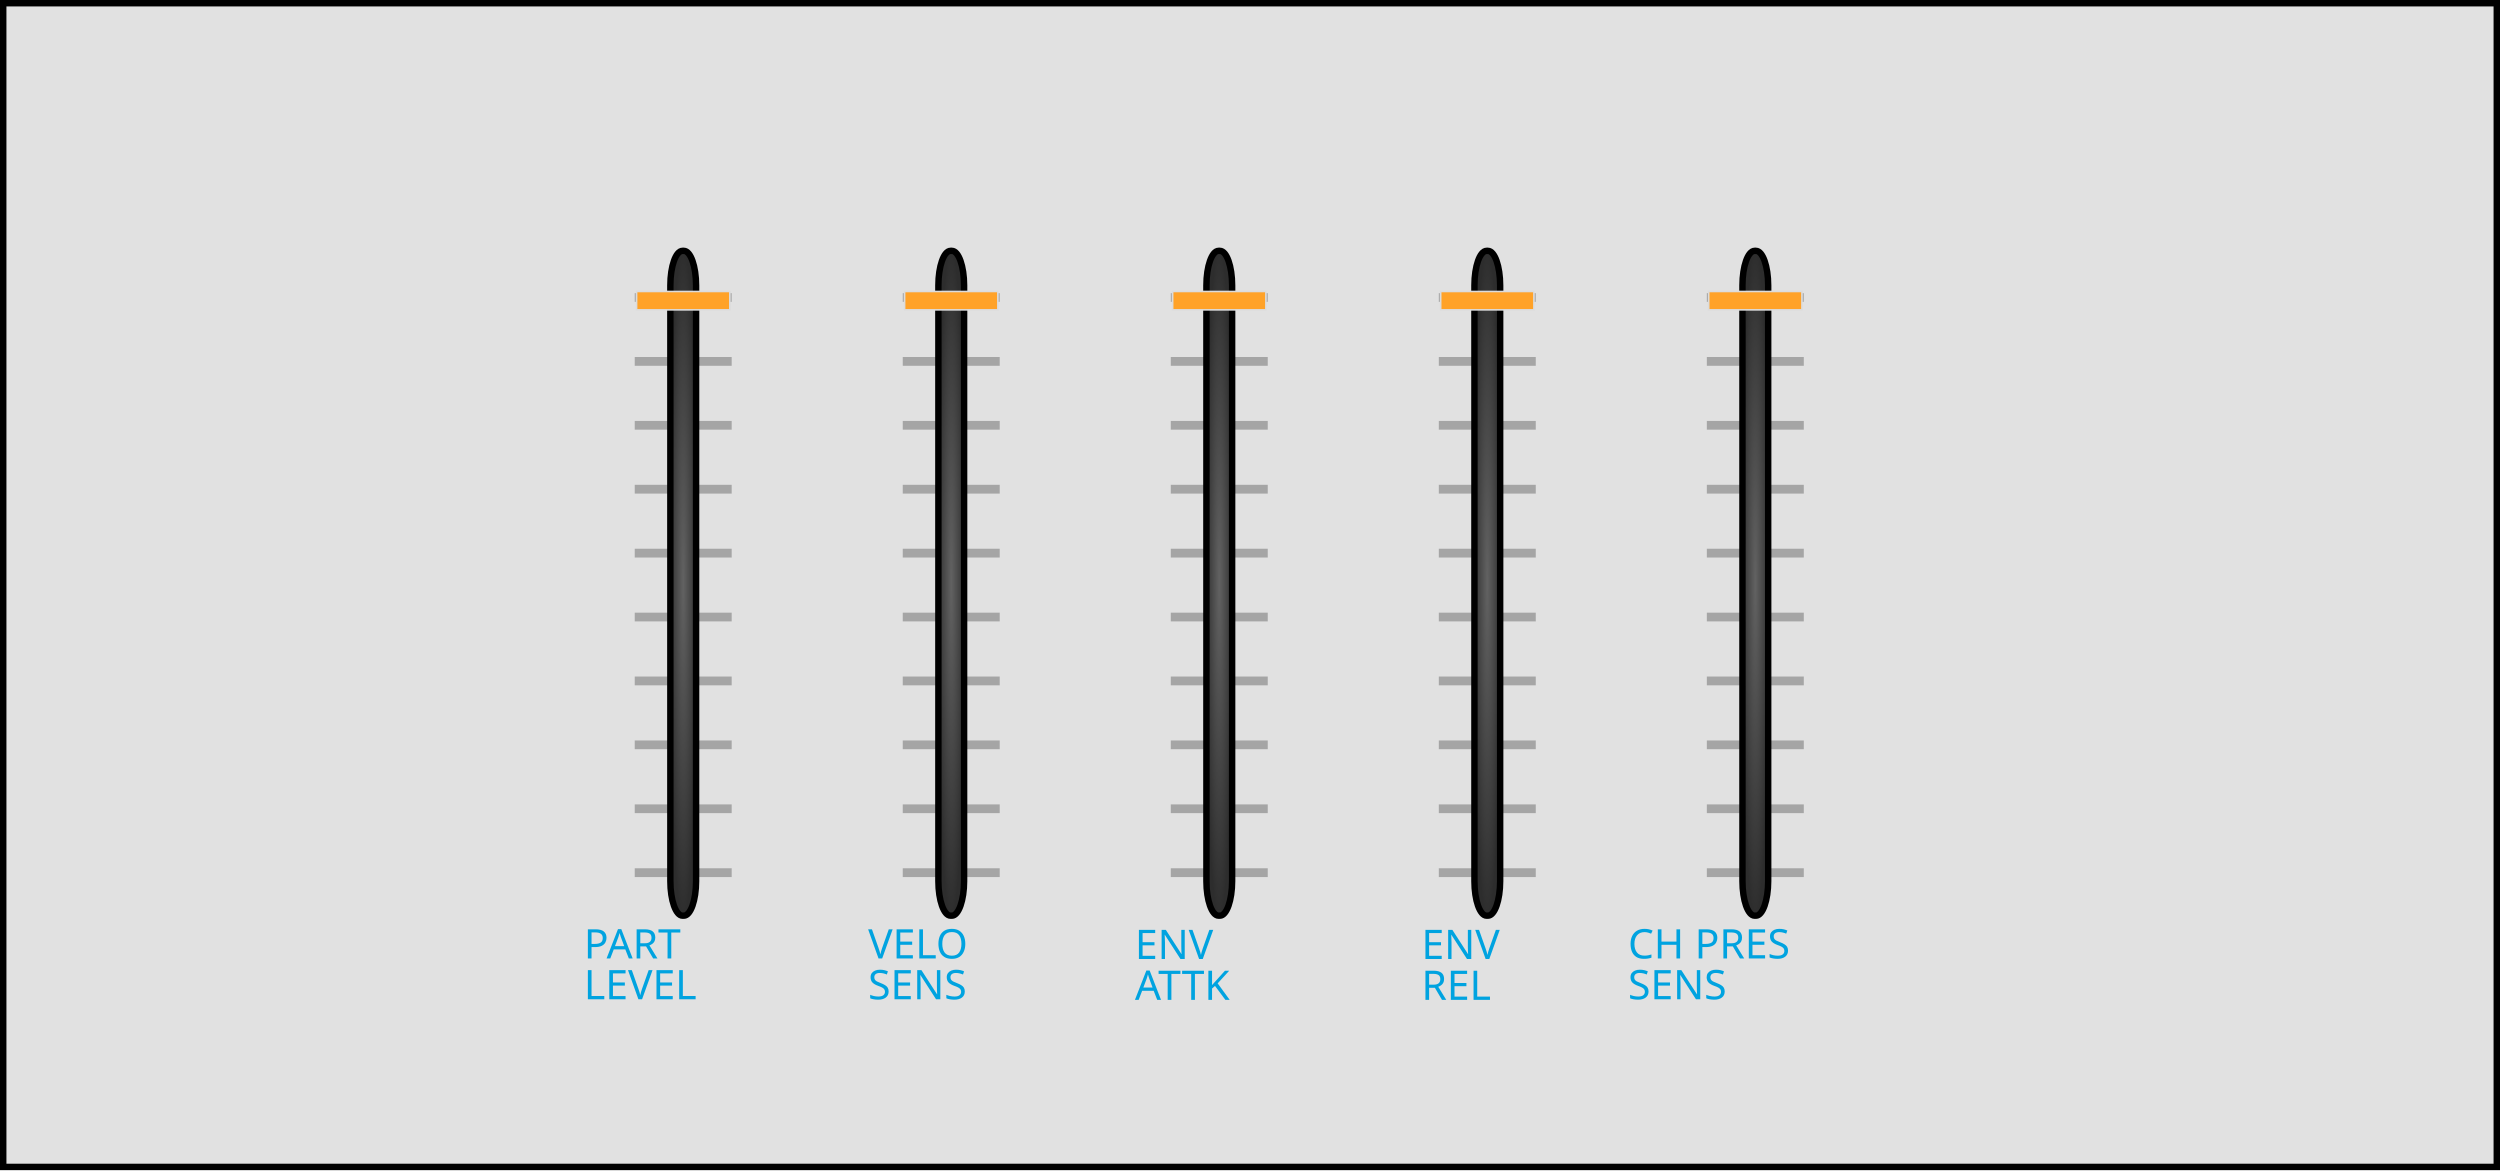
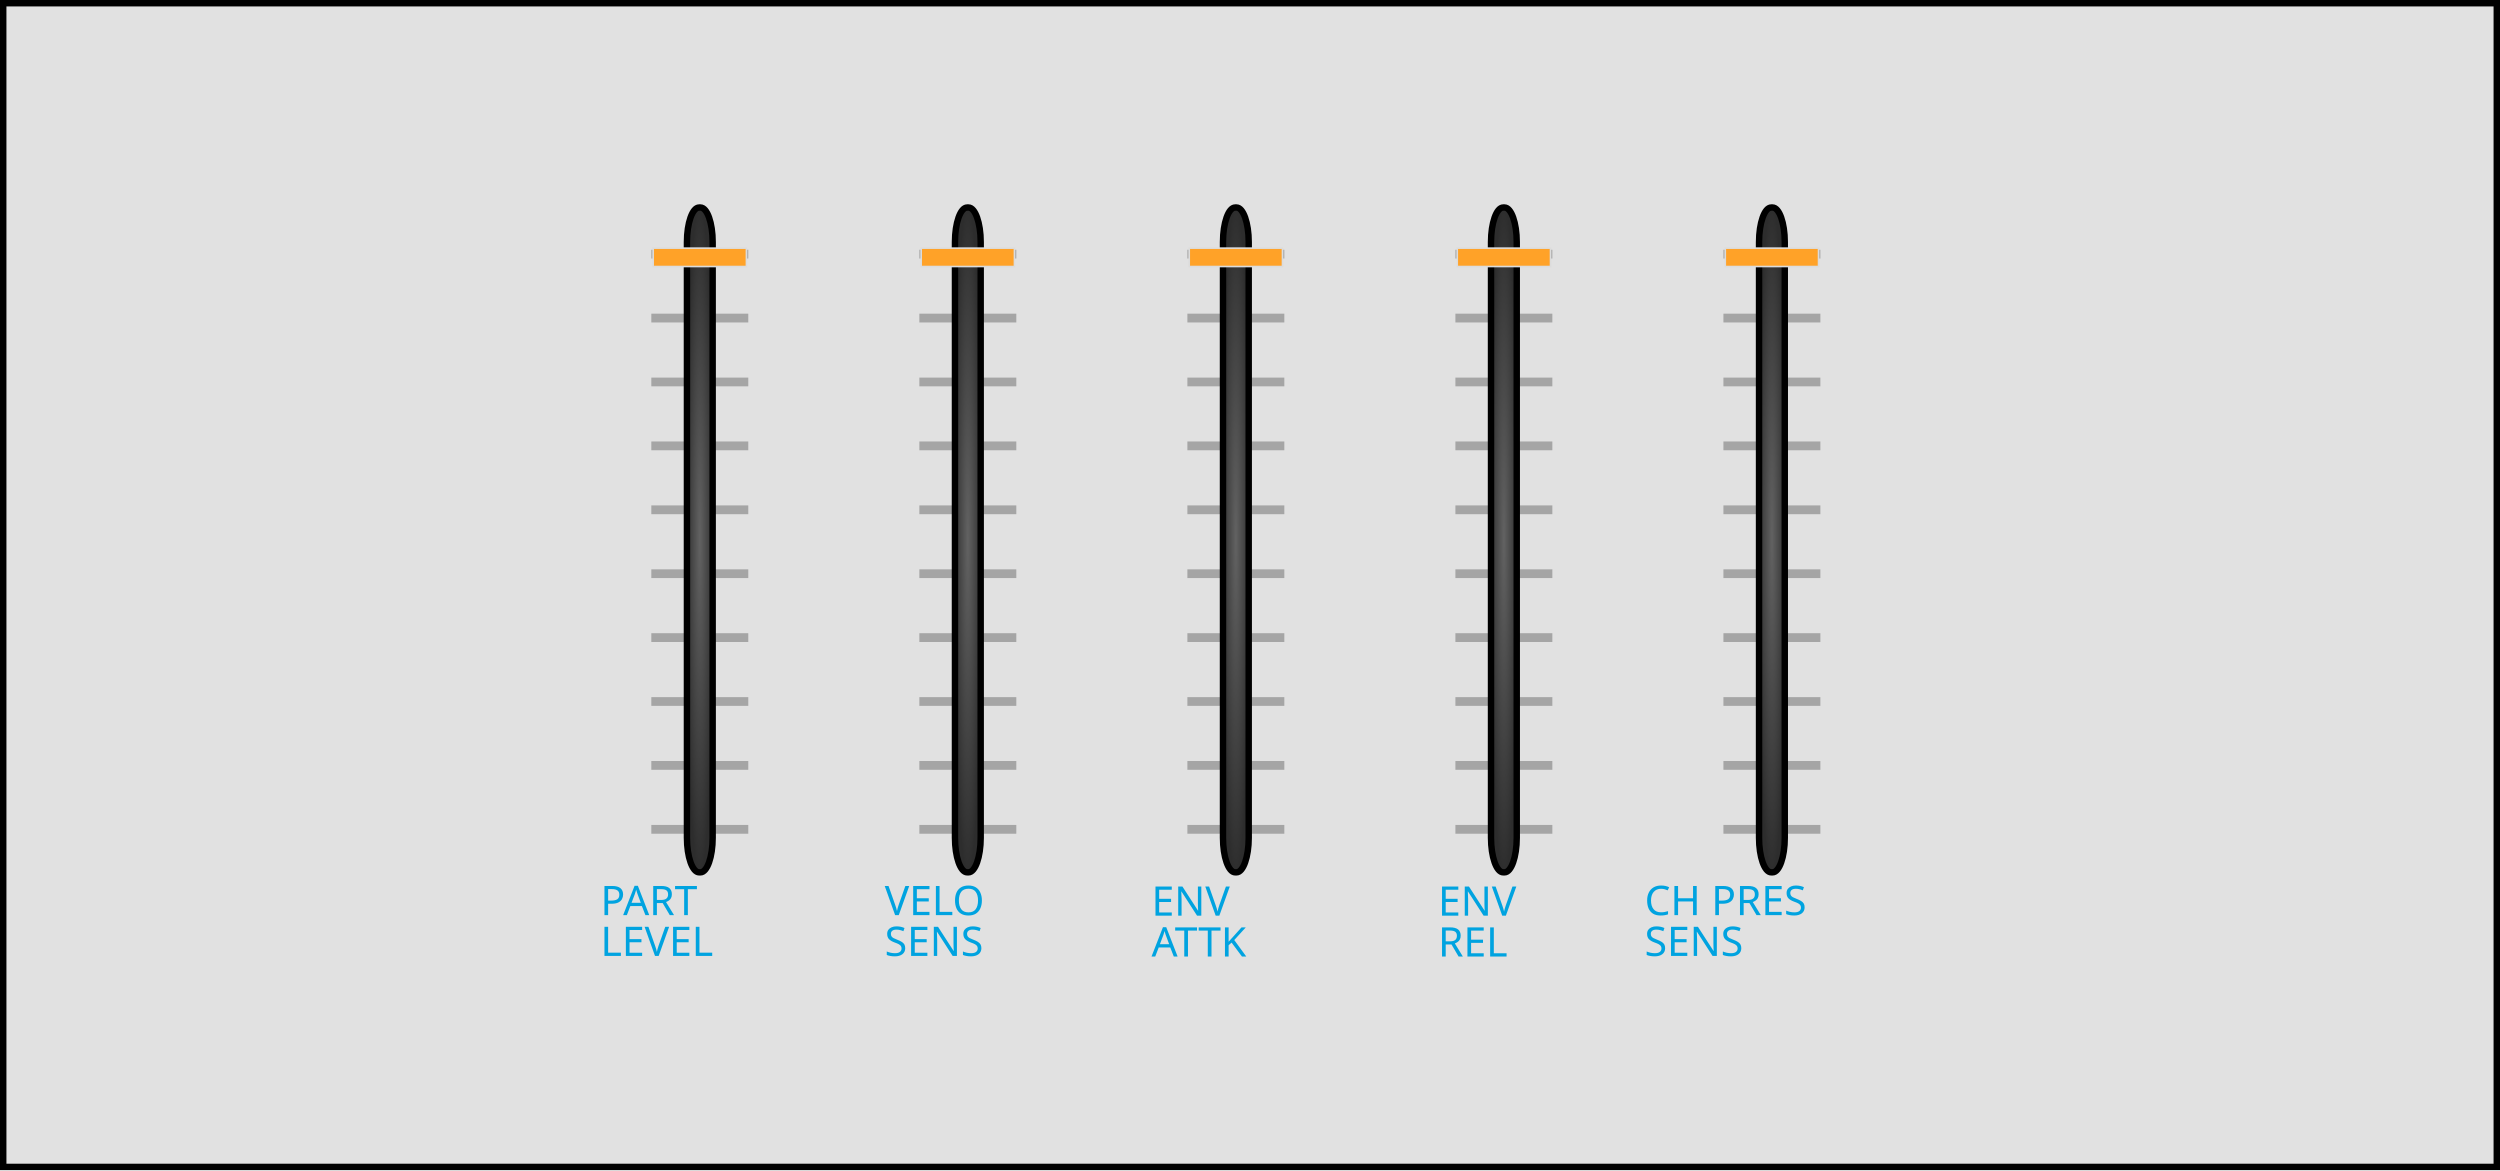
<svg xmlns="http://www.w3.org/2000/svg" xmlns:xlink="http://www.w3.org/1999/xlink" width="777.485mm" height="363.91mm" viewBox="0 0 777.485 363.91" version="1.1" id="svg1">
  <defs id="defs1">
    <clipPath clipPathUnits="userSpaceOnUse" id="clipath_lpe_path-effect54">
      <rect style="display:none;fill:none;stroke:#000000;stroke-width:4;stroke-linecap:round;stroke-dasharray:none" id="rect54" width="16" height="221" x="-300.473" y="111.885" ry="11.47" rx="7.579" />
      <path id="lpe_path-effect54" style="fill:none;stroke:#000000;stroke-width:4;stroke-linecap:round;stroke-dasharray:none" class="powerclip" d="m -325.515,127.147 h 66.084 v 191.603 h -66.084 z m 32.621,-15.262 c -4.199,0 -7.579,5.116 -7.579,11.47 v 198.059 c 0,6.355 3.38,11.47 7.579,11.47 h 0.842 c 4.199,0 7.579,-5.116 7.579,-11.47 V 123.356 c 0,-6.355 -3.38,-11.47 -7.579,-11.47 z" />
    </clipPath>
    <radialGradient xlink:href="#linearGradient31" id="radialGradient54" gradientUnits="userSpaceOnUse" gradientTransform="matrix(0.5,0,0,11.59062,11.81016,-2470.541)" cx="-292.473" cy="222.385" fx="-292.473" fy="222.385" r="9" />
    <linearGradient id="linearGradient31">
      <stop style="stop-color:#626262;stop-opacity:1;" offset="0" id="stop31" />
      <stop style="stop-color:#2d2d2d;stop-opacity:1;" offset="1" id="stop32" />
    </linearGradient>
    <clipPath clipPathUnits="userSpaceOnUse" id="clipath_lpe_path-effect66">
      <rect style="display:none;fill:none;stroke:#000000;stroke-width:4;stroke-linecap:round;stroke-dasharray:none" id="rect66" width="16" height="221" x="-300.473" y="111.885" ry="11.47" rx="7.579" />
      <path id="lpe_path-effect66" style="fill:none;stroke:#000000;stroke-width:4;stroke-linecap:round;stroke-dasharray:none" class="powerclip" d="m -325.515,127.147 h 66.084 v 191.603 h -66.084 z m 32.621,-15.262 c -4.199,0 -7.579,5.116 -7.579,11.47 v 198.059 c 0,6.355 3.38,11.47 7.579,11.47 h 0.842 c 4.199,0 7.579,-5.116 7.579,-11.47 V 123.356 c 0,-6.355 -3.38,-11.47 -7.579,-11.47 z" />
    </clipPath>
    <radialGradient xlink:href="#linearGradient31" id="radialGradient66" gradientUnits="userSpaceOnUse" gradientTransform="matrix(0.5,0,0,11.59062,98.1802,-2470.541)" cx="-292.473" cy="222.385" fx="-292.473" fy="222.385" r="9" />
    <clipPath clipPathUnits="userSpaceOnUse" id="clipath_lpe_path-effect79">
      <rect style="display:none;fill:none;stroke:#000000;stroke-width:4;stroke-linecap:round;stroke-dasharray:none" id="rect79" width="16" height="221" x="-300.473" y="111.885" ry="11.47" rx="7.579" />
      <path id="lpe_path-effect79" style="fill:none;stroke:#000000;stroke-width:4;stroke-linecap:round;stroke-dasharray:none" class="powerclip" d="m -325.515,127.147 h 66.084 v 191.603 h -66.084 z m 32.621,-15.262 c -4.199,0 -7.579,5.116 -7.579,11.47 v 198.059 c 0,6.355 3.38,11.47 7.579,11.47 h 0.842 c 4.199,0 7.579,-5.116 7.579,-11.47 V 123.356 c 0,-6.355 -3.38,-11.47 -7.579,-11.47 z" />
    </clipPath>
    <radialGradient xlink:href="#linearGradient31" id="radialGradient79" gradientUnits="userSpaceOnUse" gradientTransform="matrix(0.5,0,0,11.59062,174.5788,-2470.541)" cx="-292.473" cy="222.385" fx="-292.473" fy="222.385" r="9" />
    <clipPath clipPathUnits="userSpaceOnUse" id="clipath_lpe_path-effect94">
      <rect style="display:none;fill:none;stroke:#000000;stroke-width:4;stroke-linecap:round;stroke-dasharray:none" id="rect94" width="16" height="221" x="-300.473" y="111.885" ry="11.47" rx="7.579" />
      <path id="lpe_path-effect94" style="fill:none;stroke:#000000;stroke-width:4;stroke-linecap:round;stroke-dasharray:none" class="powerclip" d="m -325.515,127.147 h 66.084 v 191.603 h -66.084 z m 32.621,-15.262 c -4.199,0 -7.579,5.116 -7.579,11.47 v 198.059 c 0,6.355 3.38,11.47 7.579,11.47 h 0.842 c 4.199,0 7.579,-5.116 7.579,-11.47 V 123.356 c 0,-6.355 -3.38,-11.47 -7.579,-11.47 z" />
    </clipPath>
    <radialGradient xlink:href="#linearGradient31" id="radialGradient94" gradientUnits="userSpaceOnUse" gradientTransform="matrix(0.5,0,0,11.59062,251.3804,-2470.541)" cx="-292.473" cy="222.385" fx="-292.473" fy="222.385" r="9" />
    <clipPath clipPathUnits="userSpaceOnUse" id="clipath_lpe_path-effect107">
      <rect style="display:none;fill:none;stroke:#000000;stroke-width:4;stroke-linecap:round;stroke-dasharray:none" id="rect107" width="16" height="221" x="-300.473" y="111.885" ry="11.47" rx="7.579" />
      <path id="lpe_path-effect107" style="fill:none;stroke:#000000;stroke-width:4;stroke-linecap:round;stroke-dasharray:none" class="powerclip" d="m -325.515,127.147 h 66.084 v 191.603 h -66.084 z m 32.621,-15.262 c -4.199,0 -7.579,5.116 -7.579,11.47 v 198.059 c 0,6.355 3.38,11.47 7.579,11.47 h 0.842 c 4.199,0 7.579,-5.116 7.579,-11.47 V 123.356 c 0,-6.355 -3.38,-11.47 -7.579,-11.47 z" />
    </clipPath>
    <radialGradient xlink:href="#linearGradient31" id="radialGradient107" gradientUnits="userSpaceOnUse" gradientTransform="matrix(0.5,0,0,11.59062,317.8872,-2470.541)" cx="-292.473" cy="222.385" fx="-292.473" fy="222.385" r="9" />
  </defs>
  <g id="layer1" transform="translate(342.6354,74.34793)">
    <rect style="display:inline;fill:#000000;fill-opacity:0.12;stroke:#000000;stroke-width:2;stroke-dasharray:none" id="rect11" width="775.485" height="361.91" x="-341.635" y="-73.348" />
  </g>
  <g id="layer10" style="display:inline">
-     <text xml:space="preserve" style="font-style:normal;font-variant:normal;font-weight:normal;font-stretch:normal;font-size:12.7px;line-height:12.7px;font-family:Earth;-inkscape-font-specification:'Earth, Normal';font-variant-ligatures:normal;font-variant-caps:normal;font-variant-numeric:normal;font-variant-east-asian:normal;writing-mode:lr-tb;direction:ltr;display:inline;fill:#00a3e0;stroke:none;stroke-width:2;stroke-linecap:square" x="181.59" y="298.073" id="text43">
-       <tspan style="font-size:12.7px;line-height:12.7px;fill:#00a3e0;stroke:none;stroke-width:2" x="181.59" y="298.073" id="tspan43">PART</tspan>
-       <tspan style="font-size:12.7px;line-height:12.7px;fill:#00a3e0;stroke:none;stroke-width:2" x="181.59" y="310.773" id="tspan79">LEVEL</tspan>
+     <text xml:space="preserve" style="font-style:normal;font-variant:normal;font-weight:normal;font-stretch:normal;font-size:12.7px;line-height:12.7px;font-family:Earth;-inkscape-font-specification:'Earth, Normal';font-variant-ligatures:normal;font-variant-caps:normal;font-variant-numeric:normal;font-variant-east-asian:normal;writing-mode:lr-tb;direction:ltr;display:inline;fill:#00a3e0;stroke:none;stroke-width:2;stroke-linecap:square" x="186.749" y="284.595" id="text43">
+       <tspan style="font-size:12.7px;line-height:12.7px;fill:#00a3e0;stroke:none;stroke-width:2" x="186.749" y="284.595" id="tspan43">PART</tspan>
+       <tspan style="font-size:12.7px;line-height:12.7px;fill:#00a3e0;stroke:none;stroke-width:2" x="186.749" y="297.295" id="tspan79">LEVEL</tspan>
    </text>
-     <text xml:space="preserve" style="font-style:normal;font-variant:normal;font-weight:normal;font-stretch:normal;font-size:12.7px;line-height:12.7px;font-family:Earth;-inkscape-font-specification:'Earth, Normal';font-variant-ligatures:normal;font-variant-caps:normal;font-variant-numeric:normal;font-variant-east-asian:normal;writing-mode:lr-tb;direction:ltr;display:inline;fill:#00a3e0;stroke:none;stroke-width:2;stroke-linecap:square" x="269.98" y="298.073" id="text55">
-       <tspan style="font-size:12.7px;line-height:12.7px;fill:#00a3e0;stroke:none;stroke-width:2" x="269.98" y="298.073" id="tspan55">VELO</tspan>
-       <tspan style="font-size:12.7px;line-height:12.7px;fill:#00a3e0;stroke:none;stroke-width:2" x="269.98" y="310.773" id="tspan66">SENS</tspan>
+     <text xml:space="preserve" style="font-style:normal;font-variant:normal;font-weight:normal;font-stretch:normal;font-size:12.7px;line-height:12.7px;font-family:Earth;-inkscape-font-specification:'Earth, Normal';font-variant-ligatures:normal;font-variant-caps:normal;font-variant-numeric:normal;font-variant-east-asian:normal;writing-mode:lr-tb;direction:ltr;display:inline;fill:#00a3e0;stroke:none;stroke-width:2;stroke-linecap:square" x="275.139" y="284.595" id="text55">
+       <tspan style="font-size:12.7px;line-height:12.7px;fill:#00a3e0;stroke:none;stroke-width:2" x="275.139" y="284.595" id="tspan55">VELO</tspan>
+       <tspan style="font-size:12.7px;line-height:12.7px;fill:#00a3e0;stroke:none;stroke-width:2" x="275.139" y="297.295" id="tspan66">SENS</tspan>
    </text>
-     <text xml:space="preserve" style="font-style:normal;font-variant:normal;font-weight:normal;font-stretch:normal;font-size:12.7px;line-height:12.7px;font-family:Earth;-inkscape-font-specification:'Earth, Normal';font-variant-ligatures:normal;font-variant-caps:normal;font-variant-numeric:normal;font-variant-east-asian:normal;writing-mode:lr-tb;direction:ltr;display:inline;fill:#00a3e0;stroke:none;stroke-width:2;stroke-linecap:square" x="352.959" y="298.247" id="text68">
-       <tspan style="font-size:12.7px;line-height:12.7px;fill:#00a3e0;stroke:none;stroke-width:2" x="352.959" y="298.247" id="tspan80">ENV</tspan>
-       <tspan style="font-size:12.7px;line-height:12.7px;fill:#00a3e0;stroke:none;stroke-width:2" x="352.959" y="310.947" id="tspan81">ATTK</tspan>
-       <tspan style="font-size:12.7px;line-height:12.7px;fill:#00a3e0;stroke:none;stroke-width:2" x="352.959" y="323.647" id="tspan68" />
+     <text xml:space="preserve" style="font-style:normal;font-variant:normal;font-weight:normal;font-stretch:normal;font-size:12.7px;line-height:12.7px;font-family:Earth;-inkscape-font-specification:'Earth, Normal';font-variant-ligatures:normal;font-variant-caps:normal;font-variant-numeric:normal;font-variant-east-asian:normal;writing-mode:lr-tb;direction:ltr;display:inline;fill:#00a3e0;stroke:none;stroke-width:2;stroke-linecap:square" x="358.118" y="284.768" id="text68">
+       <tspan style="font-size:12.7px;line-height:12.7px;fill:#00a3e0;stroke:none;stroke-width:2" x="358.118" y="284.768" id="tspan80">ENV</tspan>
+       <tspan style="font-size:12.7px;line-height:12.7px;fill:#00a3e0;stroke:none;stroke-width:2" x="358.118" y="297.468" id="tspan81">ATTK</tspan>
+       <tspan style="font-size:12.7px;line-height:12.7px;fill:#00a3e0;stroke:none;stroke-width:2" x="358.118" y="310.168" id="tspan68" />
    </text>
-     <text xml:space="preserve" style="font-style:normal;font-variant:normal;font-weight:normal;font-stretch:normal;font-size:12.7px;line-height:12.7px;font-family:Earth;-inkscape-font-specification:'Earth, Normal';font-variant-ligatures:normal;font-variant-caps:normal;font-variant-numeric:normal;font-variant-east-asian:normal;writing-mode:lr-tb;direction:ltr;display:inline;fill:#00a3e0;stroke:none;stroke-width:2;stroke-linecap:square" x="442.071" y="298.247" id="text83">
-       <tspan style="font-size:12.7px;line-height:12.7px;fill:#00a3e0;stroke:none;stroke-width:2" x="442.071" y="298.247" id="tspan83">ENV</tspan>
-       <tspan style="font-size:12.7px;line-height:12.7px;fill:#00a3e0;stroke:none;stroke-width:2" x="442.071" y="310.947" id="tspan94">REL</tspan>
+     <text xml:space="preserve" style="font-style:normal;font-variant:normal;font-weight:normal;font-stretch:normal;font-size:12.7px;line-height:12.7px;font-family:Earth;-inkscape-font-specification:'Earth, Normal';font-variant-ligatures:normal;font-variant-caps:normal;font-variant-numeric:normal;font-variant-east-asian:normal;writing-mode:lr-tb;direction:ltr;display:inline;fill:#00a3e0;stroke:none;stroke-width:2;stroke-linecap:square" x="447.23" y="284.768" id="text83">
+       <tspan style="font-size:12.7px;line-height:12.7px;fill:#00a3e0;stroke:none;stroke-width:2" x="447.23" y="284.768" id="tspan83">ENV</tspan>
+       <tspan style="font-size:12.7px;line-height:12.7px;fill:#00a3e0;stroke:none;stroke-width:2" x="447.23" y="297.468" id="tspan94">REL</tspan>
    </text>
-     <text xml:space="preserve" style="font-style:normal;font-variant:normal;font-weight:normal;font-stretch:normal;font-size:12.7px;line-height:12.7px;font-family:Earth;-inkscape-font-specification:'Earth, Normal';font-variant-ligatures:normal;font-variant-caps:normal;font-variant-numeric:normal;font-variant-east-asian:normal;writing-mode:lr-tb;direction:ltr;display:inline;fill:#00a3e0;stroke:none;stroke-width:2;stroke-linecap:square" x="506.307" y="298.073" id="text96">
-       <tspan style="font-size:12.7px;line-height:12.7px;fill:#00a3e0;stroke:none;stroke-width:2" x="506.307" y="298.073" id="tspan95">CH PRES</tspan>
-       <tspan style="font-size:12.7px;line-height:12.7px;fill:#00a3e0;stroke:none;stroke-width:2" x="506.307" y="310.773" id="tspan96">SENS</tspan>
+     <text xml:space="preserve" style="font-style:normal;font-variant:normal;font-weight:normal;font-stretch:normal;font-size:12.7px;line-height:12.7px;font-family:Earth;-inkscape-font-specification:'Earth, Normal';font-variant-ligatures:normal;font-variant-caps:normal;font-variant-numeric:normal;font-variant-east-asian:normal;writing-mode:lr-tb;direction:ltr;display:inline;fill:#00a3e0;stroke:none;stroke-width:2;stroke-linecap:square" x="511.467" y="284.595" id="text96">
+       <tspan style="font-size:12.7px;line-height:12.7px;fill:#00a3e0;stroke:none;stroke-width:2" x="511.467" y="284.595" id="tspan95">CH PRES</tspan>
+       <tspan style="font-size:12.7px;line-height:12.7px;fill:#00a3e0;stroke:none;stroke-width:2" x="511.467" y="297.295" id="tspan96">SENS</tspan>
    </text>
  </g>
  <g id="layer11">
-     <g id="g1" transform="translate(346.9012,74.34793)">
+     <g id="g1" transform="translate(352.0603,60.86958)">
      <g id="g52" clip-path="url(#clipath_lpe_path-effect54)" style="fill:none;fill-opacity:0;stroke:#a5a5a5;stroke-width:2.728;stroke-dasharray:none;stroke-opacity:1" transform="matrix(0.5376451,0,0,1,22.82026,-115.3415)">
        <path style="fill:none;fill-opacity:0;stroke:#a5a5a5;stroke-width:2.728;stroke-linecap:square;stroke-dasharray:none;stroke-opacity:1" d="m -319.151,133.511 h 53.357" id="path43" />
        <path style="fill:none;fill-opacity:0;stroke:#a5a5a5;stroke-width:2.728;stroke-linecap:square;stroke-dasharray:none;stroke-opacity:1" d="m -319.151,153.386 h 53.357" id="path44" />
        <path style="fill:none;fill-opacity:0;stroke:#a5a5a5;stroke-width:2.728;stroke-linecap:square;stroke-dasharray:none;stroke-opacity:1" d="m -319.151,173.261 h 53.357" id="path45" />
        <path style="fill:none;fill-opacity:0;stroke:#a5a5a5;stroke-width:2.728;stroke-linecap:square;stroke-dasharray:none;stroke-opacity:1" d="m -319.151,193.136 h 53.357" id="path46" />
        <path style="fill:none;fill-opacity:0;stroke:#a5a5a5;stroke-width:2.728;stroke-linecap:square;stroke-dasharray:none;stroke-opacity:1" d="m -319.151,213.011 h 53.357" id="path47" />
        <path style="fill:none;fill-opacity:0;stroke:#a5a5a5;stroke-width:2.728;stroke-linecap:square;stroke-dasharray:none;stroke-opacity:1" d="m -319.151,232.886 h 53.357" id="path48" />
        <path style="fill:none;fill-opacity:0;stroke:#a5a5a5;stroke-width:2.728;stroke-linecap:square;stroke-dasharray:none;stroke-opacity:1" d="m -319.151,252.761 h 53.357" id="path49" />
        <path style="fill:none;fill-opacity:0;stroke:#a5a5a5;stroke-width:2.728;stroke-linecap:square;stroke-dasharray:none;stroke-opacity:1" d="m -319.151,272.636 h 53.357" id="path50" />
        <path style="fill:none;fill-opacity:0;stroke:#a5a5a5;stroke-width:2.728;stroke-linecap:square;stroke-dasharray:none;stroke-opacity:1" d="m -319.151,292.511 h 53.357" id="path51" />
        <path style="fill:none;fill-opacity:0;stroke:#a5a5a5;stroke-width:2.728;stroke-linecap:square;stroke-dasharray:none;stroke-opacity:1" d="m -319.151,312.386 h 53.357" id="path52" />
      </g>
      <rect style="fill:url(#radialGradient54);fill-opacity:1;stroke:#000000;stroke-width:2;stroke-linecap:round;stroke-dasharray:none" id="rect52" width="8" height="206.76" x="-138.426" y="3.664" ry="10.731" rx="3.789" />
    </g>
-     <g id="g2" transform="translate(343.8856,74.34793)">
+     <g id="g2" transform="translate(349.0447,60.86958)">
      <g id="g64" clip-path="url(#clipath_lpe_path-effect66)" style="fill:none;fill-opacity:0;stroke:#a5a5a5;stroke-width:2.728;stroke-dasharray:none;stroke-opacity:1" transform="matrix(0.5376451,0,0,1,109.1903,-115.3415)">
        <path style="fill:none;fill-opacity:0;stroke:#a5a5a5;stroke-width:2.728;stroke-linecap:square;stroke-dasharray:none;stroke-opacity:1" d="m -319.151,133.511 h 53.357" id="path55" />
        <path style="fill:none;fill-opacity:0;stroke:#a5a5a5;stroke-width:2.728;stroke-linecap:square;stroke-dasharray:none;stroke-opacity:1" d="m -319.151,153.386 h 53.357" id="path56" />
        <path style="fill:none;fill-opacity:0;stroke:#a5a5a5;stroke-width:2.728;stroke-linecap:square;stroke-dasharray:none;stroke-opacity:1" d="m -319.151,173.261 h 53.357" id="path57" />
        <path style="fill:none;fill-opacity:0;stroke:#a5a5a5;stroke-width:2.728;stroke-linecap:square;stroke-dasharray:none;stroke-opacity:1" d="m -319.151,193.136 h 53.357" id="path58" />
        <path style="fill:none;fill-opacity:0;stroke:#a5a5a5;stroke-width:2.728;stroke-linecap:square;stroke-dasharray:none;stroke-opacity:1" d="m -319.151,213.011 h 53.357" id="path59" />
        <path style="fill:none;fill-opacity:0;stroke:#a5a5a5;stroke-width:2.728;stroke-linecap:square;stroke-dasharray:none;stroke-opacity:1" d="m -319.151,232.886 h 53.357" id="path60" />
        <path style="fill:none;fill-opacity:0;stroke:#a5a5a5;stroke-width:2.728;stroke-linecap:square;stroke-dasharray:none;stroke-opacity:1" d="m -319.151,252.761 h 53.357" id="path61" />
        <path style="fill:none;fill-opacity:0;stroke:#a5a5a5;stroke-width:2.728;stroke-linecap:square;stroke-dasharray:none;stroke-opacity:1" d="m -319.151,272.636 h 53.357" id="path62" />
        <path style="fill:none;fill-opacity:0;stroke:#a5a5a5;stroke-width:2.728;stroke-linecap:square;stroke-dasharray:none;stroke-opacity:1" d="m -319.151,292.511 h 53.357" id="path63" />
        <path style="fill:none;fill-opacity:0;stroke:#a5a5a5;stroke-width:2.728;stroke-linecap:square;stroke-dasharray:none;stroke-opacity:1" d="m -319.151,312.386 h 53.357" id="path64" />
      </g>
      <rect style="fill:url(#radialGradient66);fill-opacity:1;stroke:#000000;stroke-width:2;stroke-linecap:round;stroke-dasharray:none" id="rect64" width="8" height="206.76" x="-52.056" y="3.664" ry="10.731" rx="3.789" />
    </g>
-     <g id="g3" transform="translate(350.8415,74.34793)">
+     <g id="g3" transform="translate(356.0006,60.86958)">
      <g id="g77" clip-path="url(#clipath_lpe_path-effect79)" style="fill:none;fill-opacity:0;stroke:#a5a5a5;stroke-width:2.728;stroke-dasharray:none;stroke-opacity:1" transform="matrix(0.5376451,0,0,1,185.5889,-115.3415)">
        <path style="fill:none;fill-opacity:0;stroke:#a5a5a5;stroke-width:2.728;stroke-linecap:square;stroke-dasharray:none;stroke-opacity:1" d="m -319.151,133.511 h 53.357" id="path68" />
        <path style="fill:none;fill-opacity:0;stroke:#a5a5a5;stroke-width:2.728;stroke-linecap:square;stroke-dasharray:none;stroke-opacity:1" d="m -319.151,153.386 h 53.357" id="path69" />
        <path style="fill:none;fill-opacity:0;stroke:#a5a5a5;stroke-width:2.728;stroke-linecap:square;stroke-dasharray:none;stroke-opacity:1" d="m -319.151,173.261 h 53.357" id="path70" />
        <path style="fill:none;fill-opacity:0;stroke:#a5a5a5;stroke-width:2.728;stroke-linecap:square;stroke-dasharray:none;stroke-opacity:1" d="m -319.151,193.136 h 53.357" id="path71" />
        <path style="fill:none;fill-opacity:0;stroke:#a5a5a5;stroke-width:2.728;stroke-linecap:square;stroke-dasharray:none;stroke-opacity:1" d="m -319.151,213.011 h 53.357" id="path72" />
        <path style="fill:none;fill-opacity:0;stroke:#a5a5a5;stroke-width:2.728;stroke-linecap:square;stroke-dasharray:none;stroke-opacity:1" d="m -319.151,232.886 h 53.357" id="path73" />
        <path style="fill:none;fill-opacity:0;stroke:#a5a5a5;stroke-width:2.728;stroke-linecap:square;stroke-dasharray:none;stroke-opacity:1" d="m -319.151,252.761 h 53.357" id="path74" />
        <path style="fill:none;fill-opacity:0;stroke:#a5a5a5;stroke-width:2.728;stroke-linecap:square;stroke-dasharray:none;stroke-opacity:1" d="m -319.151,272.636 h 53.357" id="path75" />
        <path style="fill:none;fill-opacity:0;stroke:#a5a5a5;stroke-width:2.728;stroke-linecap:square;stroke-dasharray:none;stroke-opacity:1" d="m -319.151,292.511 h 53.357" id="path76" />
        <path style="fill:none;fill-opacity:0;stroke:#a5a5a5;stroke-width:2.728;stroke-linecap:square;stroke-dasharray:none;stroke-opacity:1" d="m -319.151,312.386 h 53.357" id="path77" />
      </g>
      <rect style="fill:url(#radialGradient79);fill-opacity:1;stroke:#000000;stroke-width:2;stroke-linecap:round;stroke-dasharray:none" id="rect77" width="8" height="206.76" x="24.342" y="3.664" ry="10.731" rx="3.789" />
    </g>
-     <g id="g4" transform="translate(357.3943,74.34793)">
+     <g id="g4" transform="translate(362.5534,60.86958)">
      <g id="g92" clip-path="url(#clipath_lpe_path-effect94)" style="fill:none;fill-opacity:0;stroke:#a5a5a5;stroke-width:2.728;stroke-dasharray:none;stroke-opacity:1" transform="matrix(0.5376451,0,0,1,262.3905,-115.3415)">
        <path style="fill:none;fill-opacity:0;stroke:#a5a5a5;stroke-width:2.728;stroke-linecap:square;stroke-dasharray:none;stroke-opacity:1" d="m -319.151,133.511 h 53.357" id="path83" />
        <path style="fill:none;fill-opacity:0;stroke:#a5a5a5;stroke-width:2.728;stroke-linecap:square;stroke-dasharray:none;stroke-opacity:1" d="m -319.151,153.386 h 53.357" id="path84" />
        <path style="fill:none;fill-opacity:0;stroke:#a5a5a5;stroke-width:2.728;stroke-linecap:square;stroke-dasharray:none;stroke-opacity:1" d="m -319.151,173.261 h 53.357" id="path85" />
        <path style="fill:none;fill-opacity:0;stroke:#a5a5a5;stroke-width:2.728;stroke-linecap:square;stroke-dasharray:none;stroke-opacity:1" d="m -319.151,193.136 h 53.357" id="path86" />
        <path style="fill:none;fill-opacity:0;stroke:#a5a5a5;stroke-width:2.728;stroke-linecap:square;stroke-dasharray:none;stroke-opacity:1" d="m -319.151,213.011 h 53.357" id="path87" />
        <path style="fill:none;fill-opacity:0;stroke:#a5a5a5;stroke-width:2.728;stroke-linecap:square;stroke-dasharray:none;stroke-opacity:1" d="m -319.151,232.886 h 53.357" id="path88" />
        <path style="fill:none;fill-opacity:0;stroke:#a5a5a5;stroke-width:2.728;stroke-linecap:square;stroke-dasharray:none;stroke-opacity:1" d="m -319.151,252.761 h 53.357" id="path89" />
        <path style="fill:none;fill-opacity:0;stroke:#a5a5a5;stroke-width:2.728;stroke-linecap:square;stroke-dasharray:none;stroke-opacity:1" d="m -319.151,272.636 h 53.357" id="path90" />
        <path style="fill:none;fill-opacity:0;stroke:#a5a5a5;stroke-width:2.728;stroke-linecap:square;stroke-dasharray:none;stroke-opacity:1" d="m -319.151,292.511 h 53.357" id="path91" />
        <path style="fill:none;fill-opacity:0;stroke:#a5a5a5;stroke-width:2.728;stroke-linecap:square;stroke-dasharray:none;stroke-opacity:1" d="m -319.151,312.386 h 53.357" id="path92" />
      </g>
      <rect style="fill:url(#radialGradient94);fill-opacity:1;stroke:#000000;stroke-width:2;stroke-linecap:round;stroke-dasharray:none" id="rect92" width="8" height="206.76" x="101.144" y="3.664" ry="10.731" rx="3.789" />
    </g>
-     <g id="g5" transform="translate(374.2419,74.34793)">
+     <g id="g5" transform="translate(379.401,60.86958)">
      <g id="g105" clip-path="url(#clipath_lpe_path-effect107)" style="fill:none;fill-opacity:0;stroke:#a5a5a5;stroke-width:2.728;stroke-dasharray:none;stroke-opacity:1" transform="matrix(0.5376451,0,0,1,328.8973,-115.3415)">
        <path style="fill:none;fill-opacity:0;stroke:#a5a5a5;stroke-width:2.728;stroke-linecap:square;stroke-dasharray:none;stroke-opacity:1" d="m -319.151,133.511 h 53.357" id="path96" />
        <path style="fill:none;fill-opacity:0;stroke:#a5a5a5;stroke-width:2.728;stroke-linecap:square;stroke-dasharray:none;stroke-opacity:1" d="m -319.151,153.386 h 53.357" id="path97" />
        <path style="fill:none;fill-opacity:0;stroke:#a5a5a5;stroke-width:2.728;stroke-linecap:square;stroke-dasharray:none;stroke-opacity:1" d="m -319.151,173.261 h 53.357" id="path98" />
        <path style="fill:none;fill-opacity:0;stroke:#a5a5a5;stroke-width:2.728;stroke-linecap:square;stroke-dasharray:none;stroke-opacity:1" d="m -319.151,193.136 h 53.357" id="path99" />
        <path style="fill:none;fill-opacity:0;stroke:#a5a5a5;stroke-width:2.728;stroke-linecap:square;stroke-dasharray:none;stroke-opacity:1" d="m -319.151,213.011 h 53.357" id="path100" />
        <path style="fill:none;fill-opacity:0;stroke:#a5a5a5;stroke-width:2.728;stroke-linecap:square;stroke-dasharray:none;stroke-opacity:1" d="m -319.151,232.886 h 53.357" id="path101" />
        <path style="fill:none;fill-opacity:0;stroke:#a5a5a5;stroke-width:2.728;stroke-linecap:square;stroke-dasharray:none;stroke-opacity:1" d="m -319.151,252.761 h 53.357" id="path102" />
        <path style="fill:none;fill-opacity:0;stroke:#a5a5a5;stroke-width:2.728;stroke-linecap:square;stroke-dasharray:none;stroke-opacity:1" d="m -319.151,272.636 h 53.357" id="path103" />
        <path style="fill:none;fill-opacity:0;stroke:#a5a5a5;stroke-width:2.728;stroke-linecap:square;stroke-dasharray:none;stroke-opacity:1" d="m -319.151,292.511 h 53.357" id="path104" />
        <path style="fill:none;fill-opacity:0;stroke:#a5a5a5;stroke-width:2.728;stroke-linecap:square;stroke-dasharray:none;stroke-opacity:1" d="m -319.151,312.386 h 53.357" id="path105" />
      </g>
      <rect style="fill:url(#radialGradient107);fill-opacity:1;stroke:#000000;stroke-width:2;stroke-linecap:round;stroke-dasharray:none" id="rect105" width="8" height="206.76" x="167.651" y="3.664" ry="10.731" rx="3.789" />
    </g>
  </g>
  <g id="layer12" style="display:inline">
-     <rect style="fill:#ffa228;fill-opacity:1;stroke:#dcdcdc;stroke-width:0.5;stroke-linecap:square;stroke-dasharray:none;stroke-opacity:1" id="rect53" width="29" height="5.718" x="197.975" y="90.648" />
-     <rect style="fill:#ffa228;fill-opacity:1;stroke:#dcdcdc;stroke-width:0.5;stroke-linecap:square;stroke-dasharray:none;stroke-opacity:1" id="rect65" width="29" height="5.718" x="281.329" y="90.648" />
-     <rect style="fill:#ffa228;fill-opacity:1;stroke:#dcdcdc;stroke-width:0.5;stroke-linecap:square;stroke-dasharray:none;stroke-opacity:1" id="rect78" width="29" height="5.718" x="364.684" y="90.648" />
-     <rect style="fill:#ffa228;fill-opacity:1;stroke:#dcdcdc;stroke-width:0.5;stroke-linecap:square;stroke-dasharray:none;stroke-opacity:1" id="rect93" width="29" height="5.718" x="448.038" y="90.648" />
-     <rect style="fill:#ffa228;fill-opacity:1;stroke:#dcdcdc;stroke-width:0.5;stroke-linecap:square;stroke-dasharray:none;stroke-opacity:1" id="rect106" width="29" height="5.718" x="531.393" y="90.648" />
+     <rect style="fill:#ffa228;fill-opacity:1;stroke:#dcdcdc;stroke-width:0.5;stroke-linecap:square;stroke-dasharray:none;stroke-opacity:1" id="rect53" width="29" height="5.718" x="203.134" y="77.17" />
+     <rect style="fill:#ffa228;fill-opacity:1;stroke:#dcdcdc;stroke-width:0.5;stroke-linecap:square;stroke-dasharray:none;stroke-opacity:1" id="rect65" width="29" height="5.718" x="286.488" y="77.17" />
+     <rect style="fill:#ffa228;fill-opacity:1;stroke:#dcdcdc;stroke-width:0.5;stroke-linecap:square;stroke-dasharray:none;stroke-opacity:1" id="rect78" width="29" height="5.718" x="369.843" y="77.17" />
+     <rect style="fill:#ffa228;fill-opacity:1;stroke:#dcdcdc;stroke-width:0.5;stroke-linecap:square;stroke-dasharray:none;stroke-opacity:1" id="rect93" width="29" height="5.718" x="453.197" y="77.17" />
+     <rect style="fill:#ffa228;fill-opacity:1;stroke:#dcdcdc;stroke-width:0.5;stroke-linecap:square;stroke-dasharray:none;stroke-opacity:1" id="rect106" width="29" height="5.718" x="536.552" y="77.17" />
  </g>
  <g id="layer13" />
  <g id="layer14" />
</svg>
